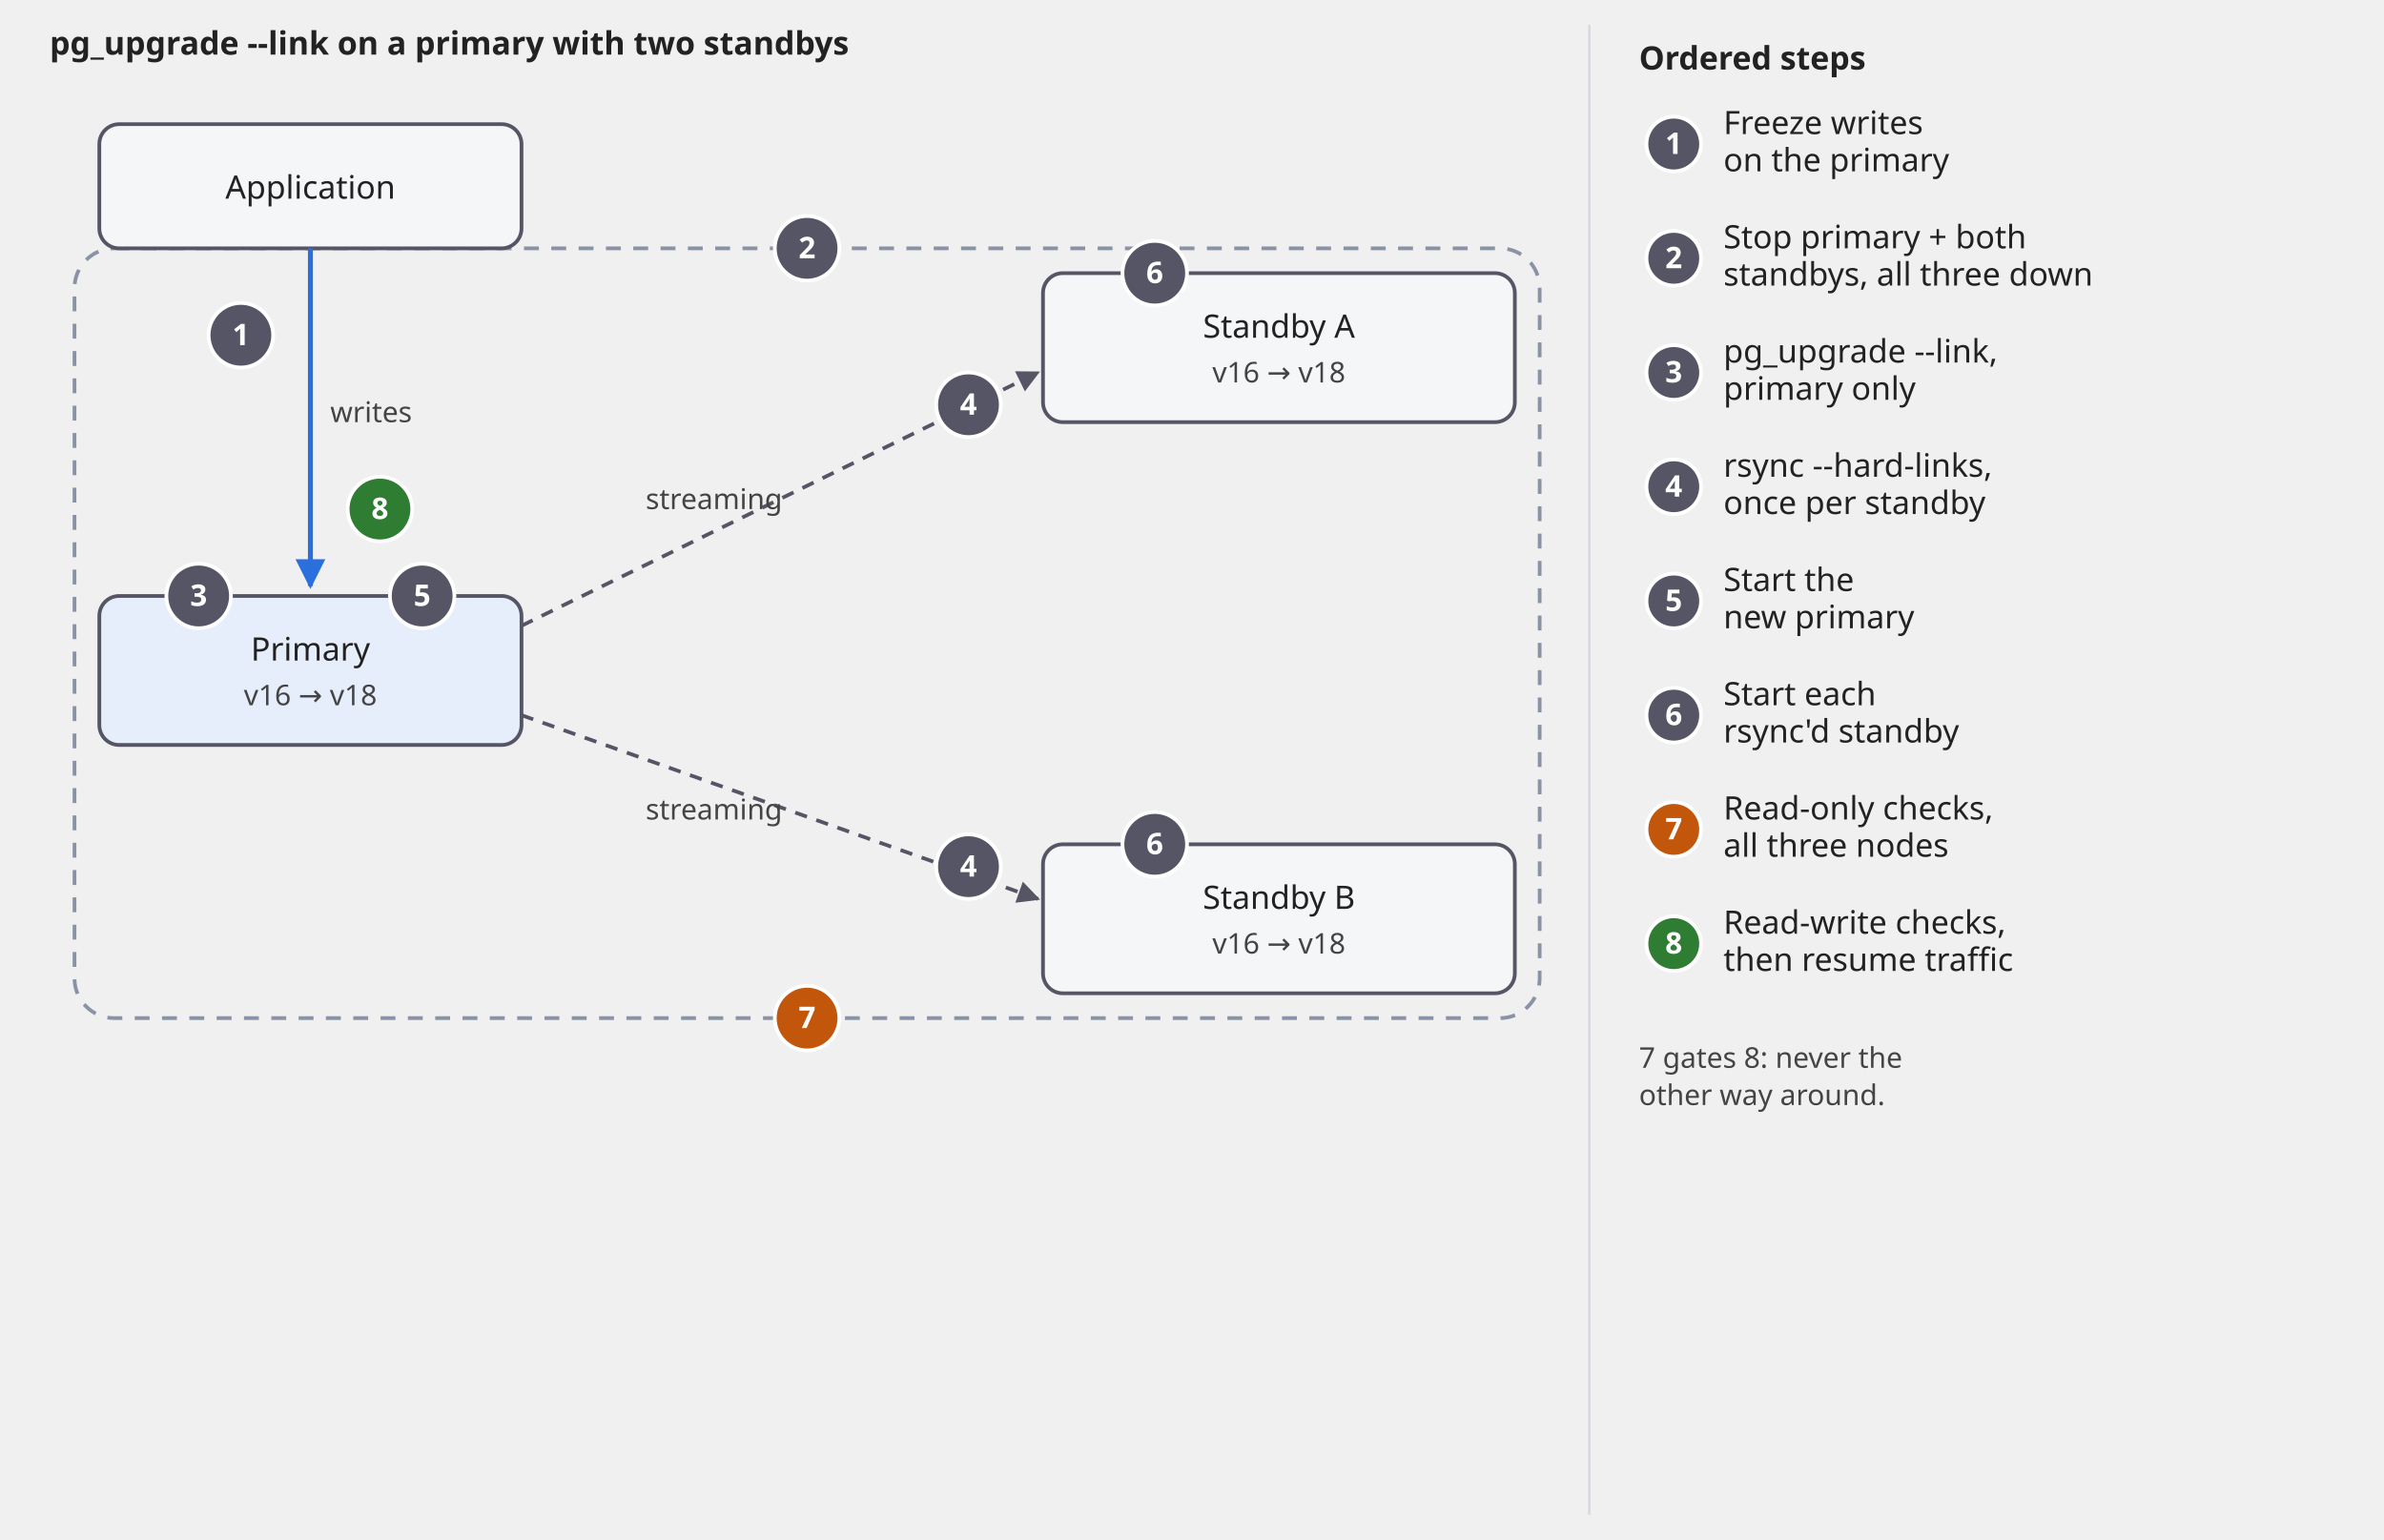
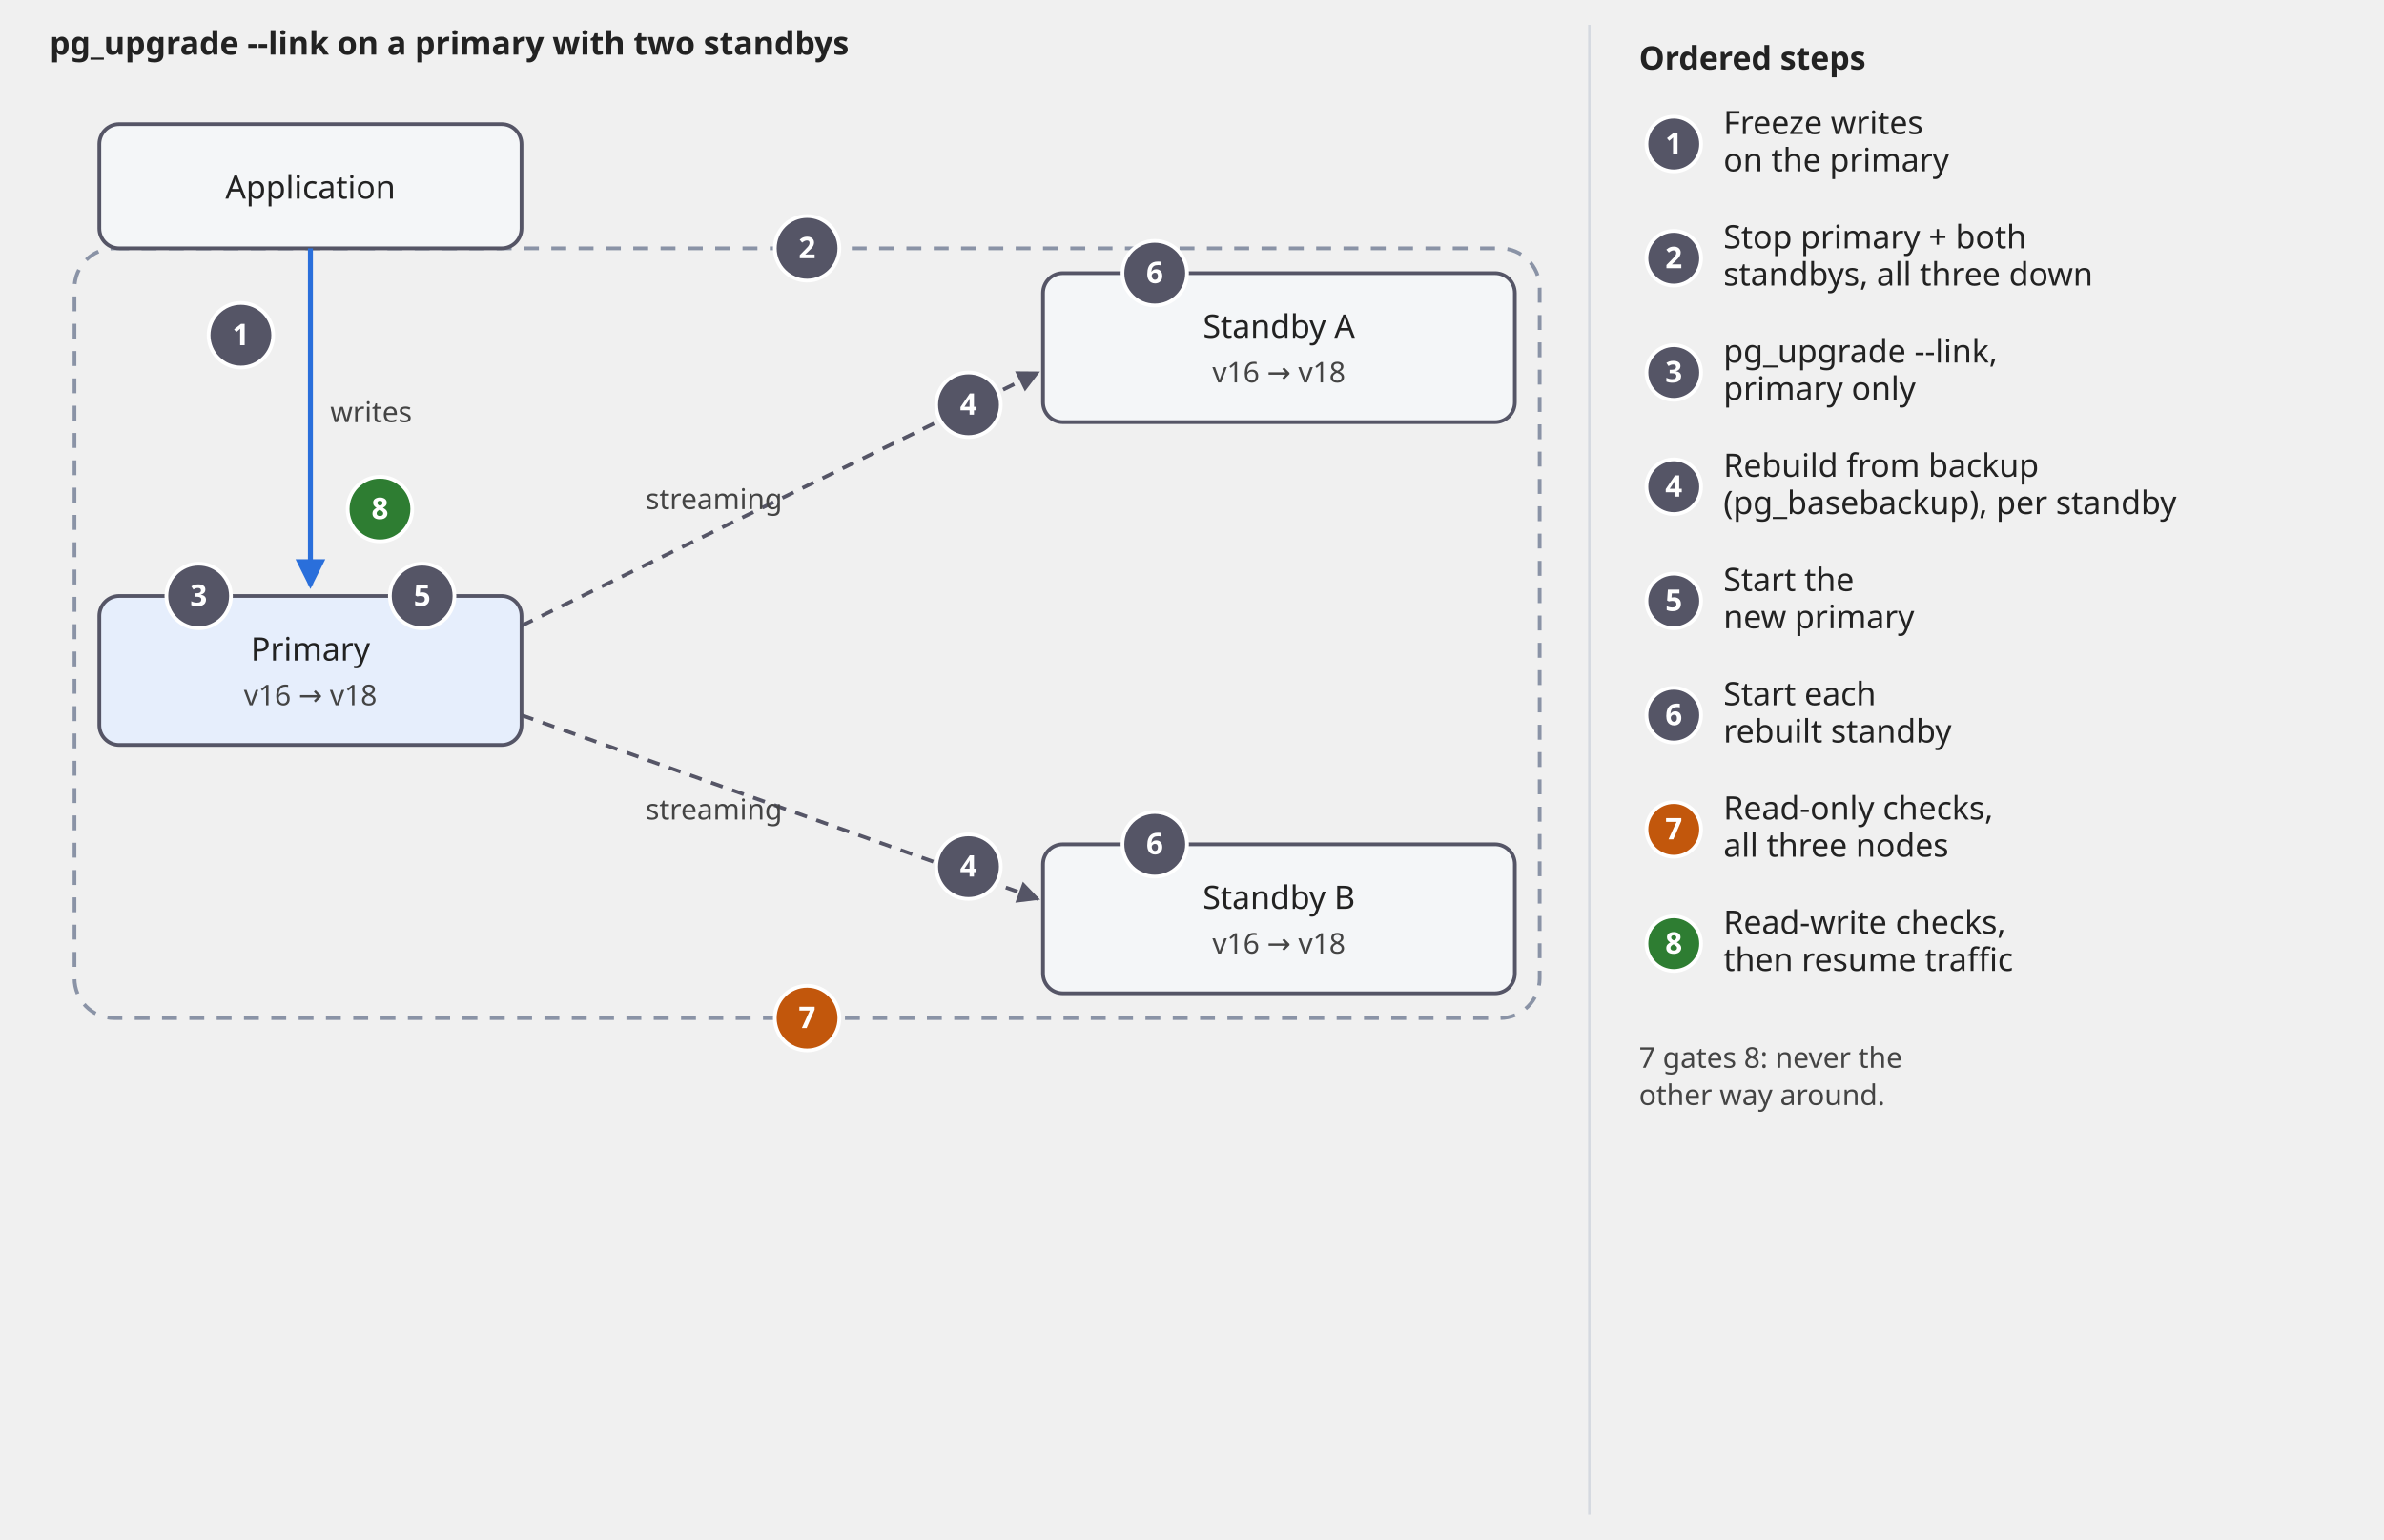
- <svg xmlns="http://www.w3.org/2000/svg" viewBox="0 0 960 620" role="img" aria-label="pg_upgrade --link on a primary with two standbys, as one architecture diagram with the ordered steps placed on what each one touches. The application writes to the primary; the primary streams to standby A and standby B. Step 1, freeze writes, and step 8, resume read-write traffic, sit on the application-to-primary arrow. Steps 2, stop all three nodes, and 7, read-only checks on all three nodes, are marked on a box enclosing the primary and both standbys. Step 3, pg_upgrade --link, and step 5, start the new primary, are on the primary only. Step 4, rsync --hard-links, is on each primary-to-standby arrow, once per standby. Step 6, start each rsync'd standby, is on each standby box. A legend on the right lists all eight steps in full.">
+ <svg xmlns="http://www.w3.org/2000/svg" viewBox="0 0 960 620" role="img" aria-label="pg_upgrade --link on a primary with two standbys, as one architecture diagram with the ordered steps placed on what each one touches. The application writes to the primary; the primary streams to standby A and standby B. Step 1, freeze writes, and step 8, resume read-write traffic, sit on the application-to-primary arrow. Steps 2, stop all three nodes, and 7, read-only checks on all three nodes, are marked on a box enclosing the primary and both standbys. Step 3, pg_upgrade --link, and step 5, start the new primary, are on the primary only. Step 4, rebuild from a fresh backup, is on each primary-to-standby arrow, once per standby. Step 6, start each rebuilt standby, is on each standby box. A legend on the right lists all eight steps in full.">
  <style>
    text { font-family: system-ui, sans-serif; font-size: 13px; fill: #222; }
    .box { fill: #f4f6f8; stroke: #556; stroke-width: 1.5; rx: 8; }
    .hi { fill: #e6eefc; }
    .enc { fill: none; stroke: #8a93a6; stroke-width: 1.5; stroke-dasharray: 6 5; rx: 16; }
    .small { font-size: 11.5px; fill: #444; }
    .b { font-weight: 600; }
    .num { font-weight: 700; font-size: 12px; fill: #fff; }
    .circ { fill: #556; stroke: #fff; stroke-width: 1.5; }
    .circ.ro { fill: #c2570c; }
    .circ.rw { fill: #2e7d32; }
    .a { stroke: #2a6fdb; stroke-width: 2; fill: none; marker-end: url(#aa); }
    .rep { stroke: #556; stroke-width: 1.5; fill: none; stroke-dasharray: 5 4; marker-end: url(#ar); }
    .div { stroke: #d5d9e0; stroke-width: 1; }
    @media (prefers-color-scheme: dark) {
      text { fill: #e8e8e8; } .small { fill: #bbb; }
      .box { fill: #23272e; stroke: #99a; } .hi { fill: #1d2a44; }
      .enc { stroke: #777f90; }
      .a { stroke: #6ea8ff; } .rep { stroke: #99a; }
      .circ { fill: #99a; stroke: #15181e; } .circ.ro { fill: #ff9a57; } .circ.rw { fill: #66bb6a; }
      .div { stroke: #3a3f4a; }
    }
  </style>
  <defs>
    <marker id="aa" viewBox="0 0 10 10" refX="9" refY="5" markerWidth="6" markerHeight="6" orient="auto">
      <path d="M0 0L10 5L0 10z" fill="#2a6fdb" />
    </marker>
    <marker id="ar" viewBox="0 0 10 10" refX="9" refY="5" markerWidth="6" markerHeight="6" orient="auto">
      <path d="M0 0L10 5L0 10z" fill="#556" />
    </marker>
  </defs>
  <text class="b" x="20" y="22">pg_upgrade --link on a primary with two standbys</text>
  <rect class="enc" x="30" y="100" width="590" height="310" />
  <rect class="box" x="40" y="50" width="170" height="50" />
  <text x="125" y="80" text-anchor="middle">Application</text>
  <rect class="box hi" x="40" y="240" width="170" height="60" />
  <text x="125" y="266" text-anchor="middle">Primary</text>
  <text class="small" x="125" y="284" text-anchor="middle">v16 → v18</text>
  <rect class="box" x="420" y="110" width="190" height="60" />
  <text x="515" y="136" text-anchor="middle">Standby A</text>
  <text class="small" x="515" y="154" text-anchor="middle">v16 → v18</text>
  <rect class="box" x="420" y="340" width="190" height="60" />
  <text x="515" y="366" text-anchor="middle">Standby B</text>
  <text class="small" x="515" y="384" text-anchor="middle">v16 → v18</text>
  <path class="a" d="M125 100 L125 236" />
  <text class="small" x="133" y="170">writes</text>
  <path class="rep" d="M210 252 L418 150" />
  <path class="rep" d="M210 288 L418 362" />
  <text class="small" x="260" y="205">streaming</text>
  <text class="small" x="260" y="330">streaming</text>
  <circle class="circ" cx="97" cy="135" r="13" />
  <text class="num" x="97" y="139" text-anchor="middle">1</text>
  <circle class="circ rw" cx="153" cy="205" r="13" />
  <text class="num" x="153" y="209" text-anchor="middle">8</text>
  <circle class="circ" cx="325" cy="100" r="13" />
  <text class="num" x="325" y="104" text-anchor="middle">2</text>
  <circle class="circ ro" cx="325" cy="410" r="13" />
  <text class="num" x="325" y="414" text-anchor="middle">7</text>
  <circle class="circ" cx="80" cy="240" r="13" />
  <text class="num" x="80" y="244" text-anchor="middle">3</text>
  <circle class="circ" cx="170" cy="240" r="13" />
  <text class="num" x="170" y="244" text-anchor="middle">5</text>
  <circle class="circ" cx="390" cy="163" r="13" />
  <text class="num" x="390" y="167" text-anchor="middle">4</text>
  <circle class="circ" cx="390" cy="349" r="13" />
  <text class="num" x="390" y="353" text-anchor="middle">4</text>
  <circle class="circ" cx="465" cy="110" r="13" />
  <text class="num" x="465" y="114" text-anchor="middle">6</text>
  <circle class="circ" cx="465" cy="340" r="13" />
  <text class="num" x="465" y="344" text-anchor="middle">6</text>
  <line class="div" x1="640" y1="10" x2="640" y2="610" />
  <text class="b" x="660" y="28">Ordered steps</text>
  <circle class="circ" cx="674" cy="58" r="11" />
  <text class="num" x="674" y="62" text-anchor="middle" font-size="11">1</text>
  <text x="694" y="54">Freeze writes</text>
  <text x="694" y="69">on the primary</text>
  <circle class="circ" cx="674" cy="104" r="11" />
  <text class="num" x="674" y="108" text-anchor="middle" font-size="11">2</text>
  <text x="694" y="100">Stop primary + both</text>
  <text x="694" y="115">standbys, all three down</text>
  <circle class="circ" cx="674" cy="150" r="11" />
  <text class="num" x="674" y="154" text-anchor="middle" font-size="11">3</text>
  <text x="694" y="146">pg_upgrade --link,</text>
  <text x="694" y="161">primary only</text>
  <circle class="circ" cx="674" cy="196" r="11" />
  <text class="num" x="674" y="200" text-anchor="middle" font-size="11">4</text>
-   <text x="694" y="192">rsync --hard-links,</text>
-   <text x="694" y="207">once per standby</text>
+   <text x="694" y="192">Rebuild from backup</text>
+   <text x="694" y="207">(pg_basebackup), per standby</text>
  <circle class="circ" cx="674" cy="242" r="11" />
  <text class="num" x="674" y="246" text-anchor="middle" font-size="11">5</text>
  <text x="694" y="238">Start the</text>
  <text x="694" y="253">new primary</text>
  <circle class="circ" cx="674" cy="288" r="11" />
  <text class="num" x="674" y="292" text-anchor="middle" font-size="11">6</text>
  <text x="694" y="284">Start each</text>
-   <text x="694" y="299">rsync'd standby</text>
+   <text x="694" y="299">rebuilt standby</text>
  <circle class="circ ro" cx="674" cy="334" r="11" />
  <text class="num" x="674" y="338" text-anchor="middle" font-size="11">7</text>
  <text x="694" y="330">Read-only checks,</text>
  <text x="694" y="345">all three nodes</text>
  <circle class="circ rw" cx="674" cy="380" r="11" />
  <text class="num" x="674" y="384" text-anchor="middle" font-size="11">8</text>
  <text x="694" y="376">Read-write checks,</text>
  <text x="694" y="391">then resume traffic</text>
  <text class="small" x="660" y="430">7 gates 8: never the</text>
  <text class="small" x="660" y="445">other way around.</text>
</svg>
